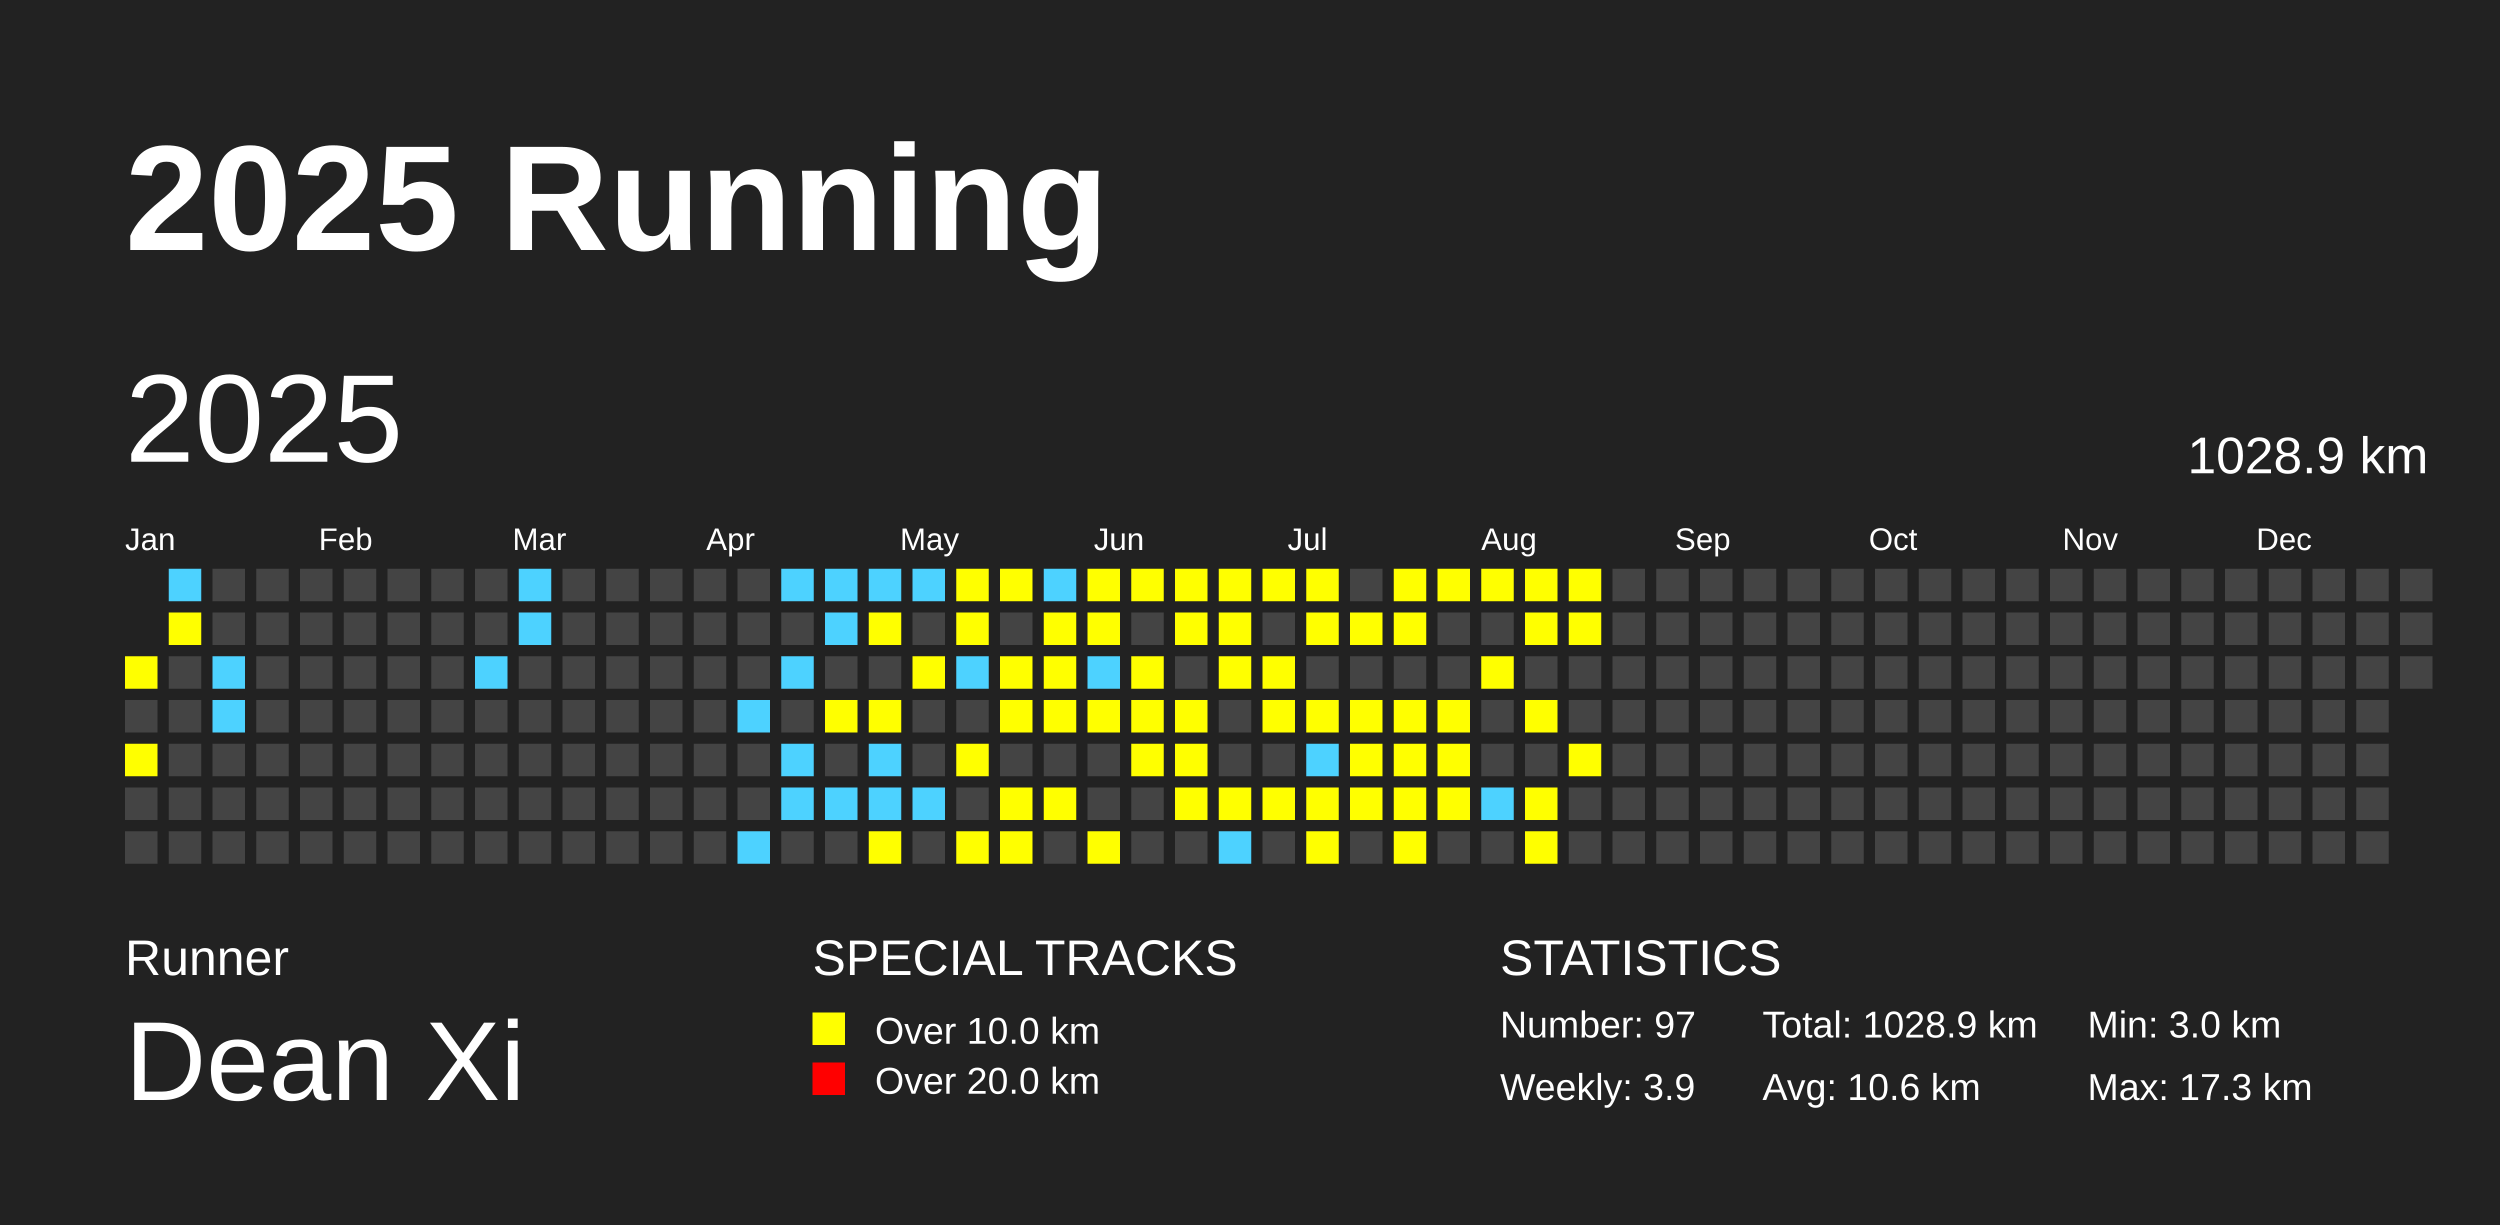
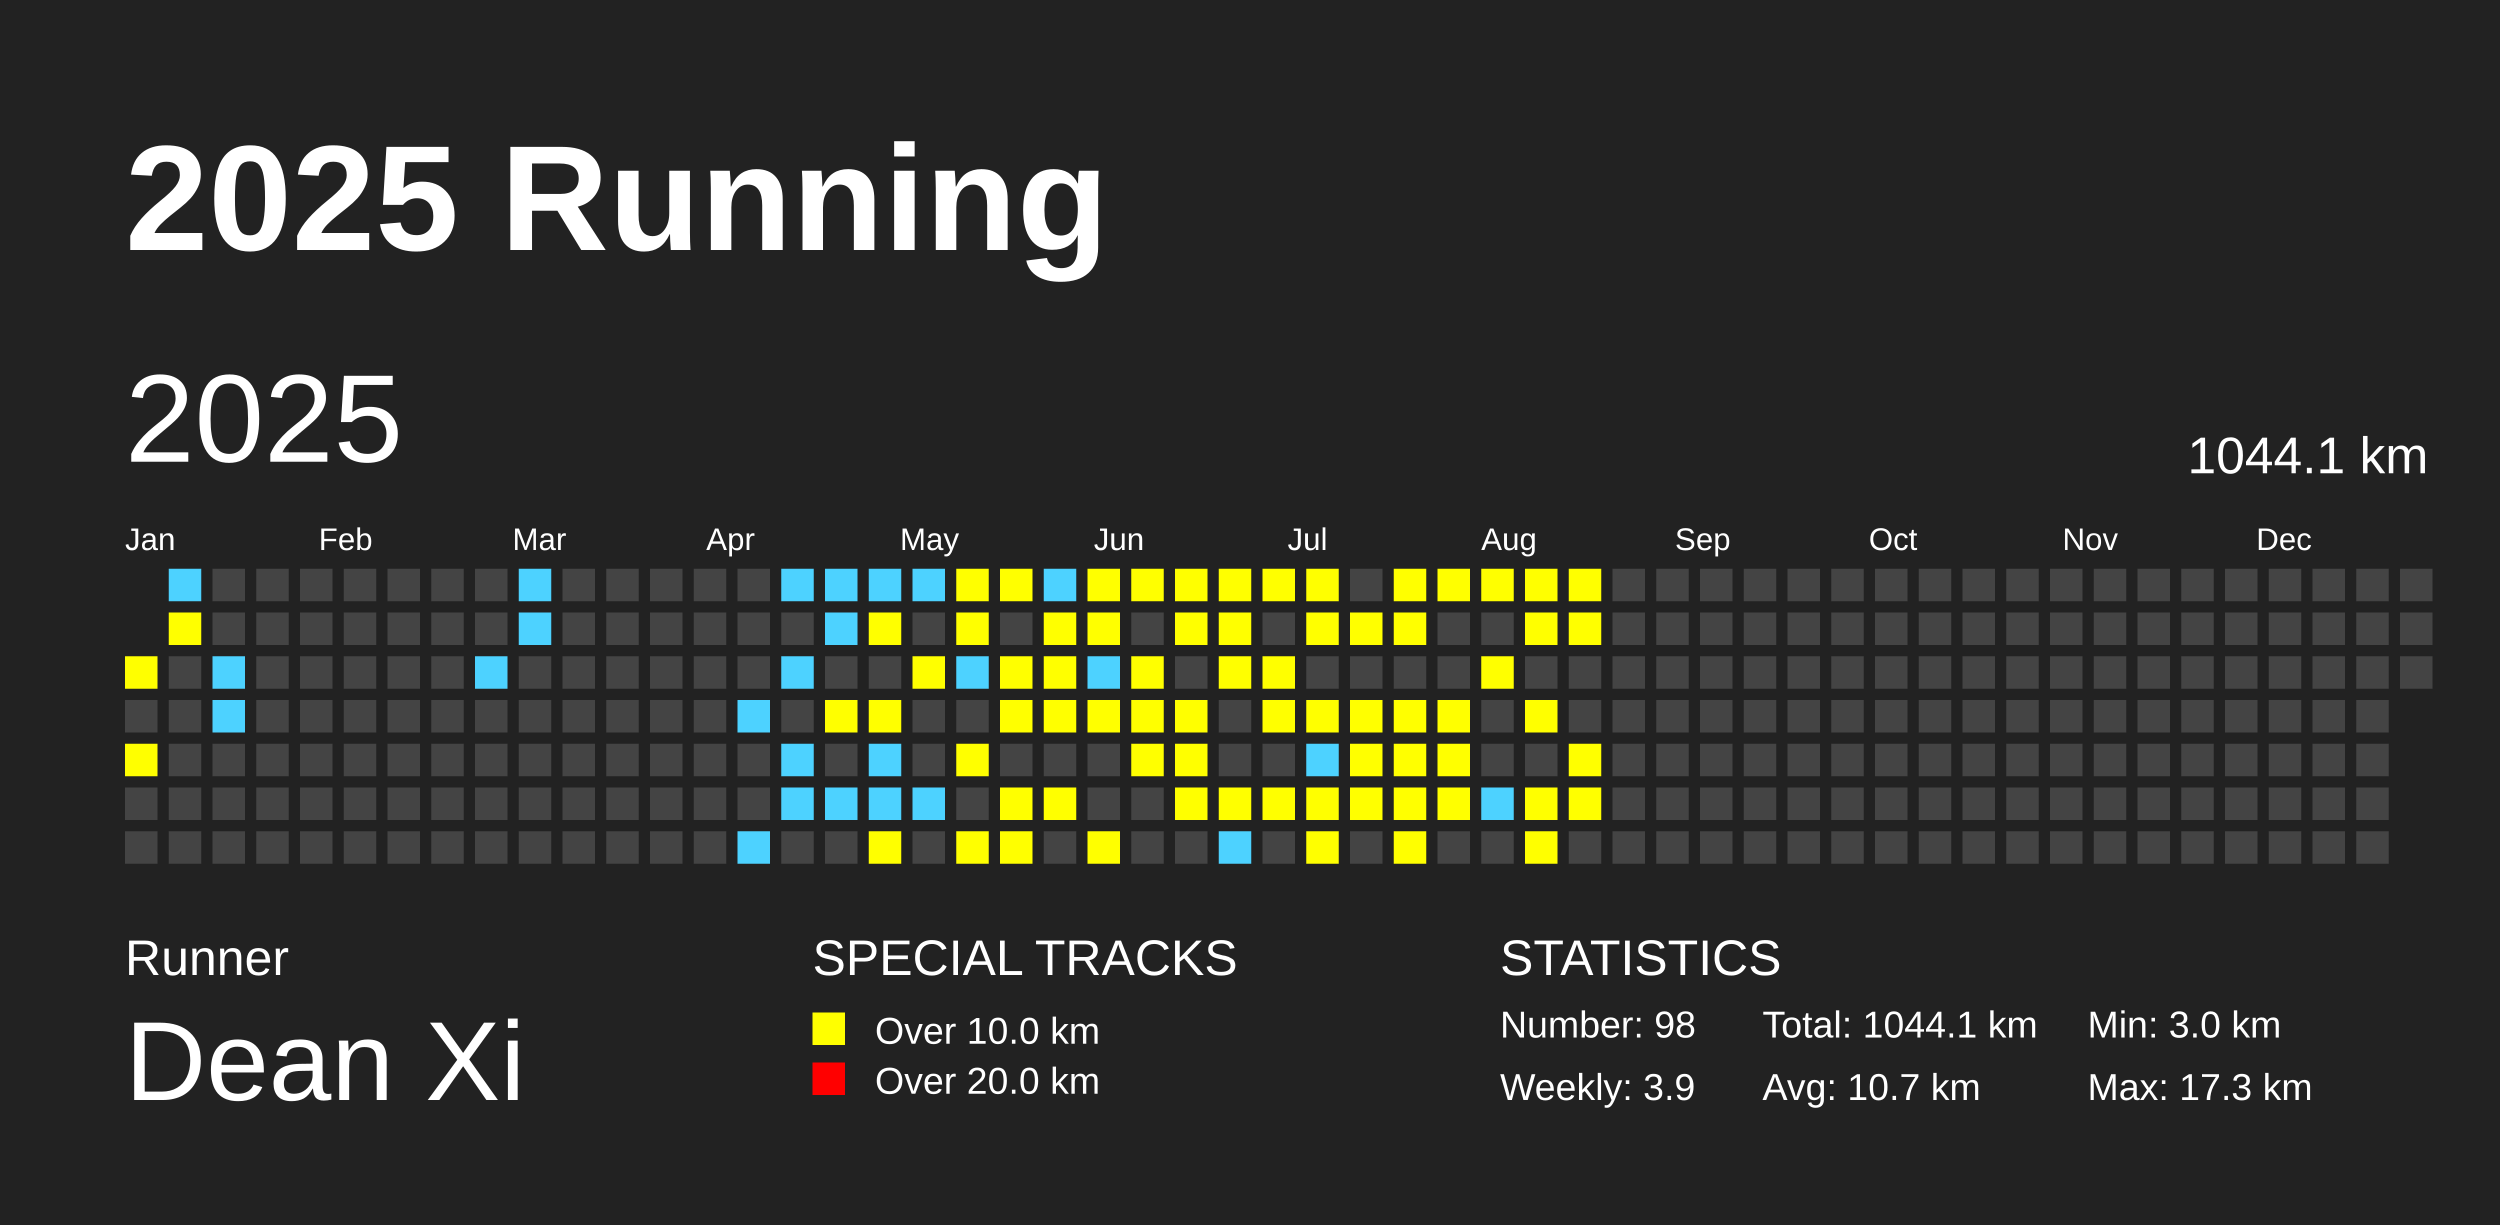
<svg xmlns="http://www.w3.org/2000/svg" baseProfile="full" height="98mm" version="1.1" viewBox="0,0,200,98" width="200mm">
  <defs />
  <rect fill="#222222" height="98" width="200" x="0" y="0" />
  <text fill="#FFFFFF" style="font-size:12px; font-family:Arial; font-weight:bold;" x="10" y="20">2025 Running</text>
  <text fill="#FFFFFF" style="font-size:4px; font-family:Arial" x="10" y="78">Runner</text>
  <text fill="#FFFFFF" style="font-size:9px; font-family:Arial" x="10" y="88">Dean Xi</text>
  <text fill="#FFFFFF" style="font-size:4px; font-family:Arial" x="65" y="78">SPECIAL TRACKS</text>
  <rect fill="yellow" height="2.6" width="2.6" x="65" y="81" />
  <text fill="#FFFFFF" style="font-size:3px; font-family:Arial" x="70" y="83.5">Over 10.0 km</text>
  <rect fill="red" height="2.6" width="2.6" x="65" y="85" />
  <text fill="#FFFFFF" style="font-size:3px; font-family:Arial" x="70" y="87.5">Over 20.0 km</text>
  <text fill="#FFFFFF" style="font-size:4px; font-family:Arial" x="120" y="78">STATISTICS</text>
-   <text fill="#FFFFFF" style="font-size:3px; font-family:Arial" x="120" y="83">Number: 97</text>
+   <text fill="#FFFFFF" style="font-size:3px; font-family:Arial" x="120" y="83">Number: 98</text>
  <text fill="#FFFFFF" style="font-size:3px; font-family:Arial" x="120" y="88">Weekly: 3.9</text>
-   <text fill="#FFFFFF" style="font-size:3px; font-family:Arial" x="141" y="83">Total: 1028.9 km</text>
-   <text fill="#FFFFFF" style="font-size:3px; font-family:Arial" x="141" y="88">Avg: 10.6 km</text>
+   <text fill="#FFFFFF" style="font-size:3px; font-family:Arial" x="141" y="83">Total: 1044.1 km</text>
+   <text fill="#FFFFFF" style="font-size:3px; font-family:Arial" x="141" y="88">Avg: 10.7 km</text>
  <text fill="#FFFFFF" style="font-size:3px; font-family:Arial" x="167" y="83">Min: 3.0 km</text>
  <text fill="#FFFFFF" style="font-size:3px; font-family:Arial" x="167" y="88">Max: 17.3 km</text>
  <text dominant-baseline="hanging" fill="#FFFFFF" style="font-size:10.0px; font-family:Arial;" x="10" y="30">2025</text>
-   <text dominant-baseline="hanging" fill="#FFFFFF" style="font-size:4.125px; font-family:Arial;" x="175" y="35">1028.9 km</text>
+   <text dominant-baseline="hanging" fill="#FFFFFF" style="font-size:4.125px; font-family:Arial;" x="175" y="35">1044.1 km</text>
  <text fill="#FFFFFF" style="font-size:2.5px; font-family:Arial" x="10.0" y="44">Jan</text>
  <text fill="#FFFFFF" style="font-size:2.5px; font-family:Arial" x="25.5" y="44">Feb</text>
  <text fill="#FFFFFF" style="font-size:2.5px; font-family:Arial" x="41.0" y="44">Mar</text>
  <text fill="#FFFFFF" style="font-size:2.5px; font-family:Arial" x="56.5" y="44">Apr</text>
  <text fill="#FFFFFF" style="font-size:2.5px; font-family:Arial" x="72.0" y="44">May</text>
  <text fill="#FFFFFF" style="font-size:2.5px; font-family:Arial" x="87.5" y="44">Jun</text>
  <text fill="#FFFFFF" style="font-size:2.5px; font-family:Arial" x="103.0" y="44">Jul</text>
  <text fill="#FFFFFF" style="font-size:2.5px; font-family:Arial" x="118.5" y="44">Aug</text>
  <text fill="#FFFFFF" style="font-size:2.5px; font-family:Arial" x="134.0" y="44">Sep</text>
  <text fill="#FFFFFF" style="font-size:2.5px; font-family:Arial" x="149.5" y="44">Oct</text>
  <text fill="#FFFFFF" style="font-size:2.5px; font-family:Arial" x="165.0" y="44">Nov</text>
  <text fill="#FFFFFF" style="font-size:2.5px; font-family:Arial" x="180.5" y="44">Dec</text>
  <rect fill="yellow" height="2.6" width="2.6" x="10.0" y="52.5" />
  <rect fill="#444444" height="2.6" width="2.6" x="10.0" y="56.0" />
  <rect fill="yellow" height="2.6" width="2.6" x="10.0" y="59.5" />
  <rect fill="#444444" height="2.6" width="2.6" x="10.0" y="63.0" />
  <rect fill="#444444" height="2.6" width="2.6" x="10.0" y="66.5" />
  <rect fill="#4DD2FF" height="2.6" width="2.6" x="13.5" y="45.5" />
  <rect fill="yellow" height="2.6" width="2.6" x="13.5" y="49.0" />
  <rect fill="#444444" height="2.6" width="2.6" x="13.5" y="52.5" />
  <rect fill="#444444" height="2.6" width="2.6" x="13.5" y="56.0" />
  <rect fill="#444444" height="2.6" width="2.6" x="13.5" y="59.5" />
  <rect fill="#444444" height="2.6" width="2.6" x="13.5" y="63.0" />
  <rect fill="#444444" height="2.6" width="2.6" x="13.5" y="66.5" />
  <rect fill="#444444" height="2.6" width="2.6" x="17.0" y="45.5" />
  <rect fill="#444444" height="2.6" width="2.6" x="17.0" y="49.0" />
  <rect fill="#4DD2FF" height="2.6" width="2.6" x="17.0" y="52.5" />
  <rect fill="#4DD2FF" height="2.6" width="2.6" x="17.0" y="56.0" />
  <rect fill="#444444" height="2.6" width="2.6" x="17.0" y="59.5" />
  <rect fill="#444444" height="2.6" width="2.6" x="17.0" y="63.0" />
  <rect fill="#444444" height="2.6" width="2.6" x="17.0" y="66.5" />
  <rect fill="#444444" height="2.6" width="2.6" x="20.5" y="45.5" />
  <rect fill="#444444" height="2.6" width="2.6" x="20.5" y="49.0" />
  <rect fill="#444444" height="2.6" width="2.6" x="20.5" y="52.5" />
  <rect fill="#444444" height="2.6" width="2.6" x="20.5" y="56.0" />
  <rect fill="#444444" height="2.6" width="2.6" x="20.5" y="59.5" />
  <rect fill="#444444" height="2.6" width="2.6" x="20.5" y="63.0" />
  <rect fill="#444444" height="2.6" width="2.6" x="20.5" y="66.5" />
  <rect fill="#444444" height="2.6" width="2.6" x="24.0" y="45.5" />
  <rect fill="#444444" height="2.6" width="2.6" x="24.0" y="49.0" />
  <rect fill="#444444" height="2.6" width="2.6" x="24.0" y="52.5" />
  <rect fill="#444444" height="2.6" width="2.6" x="24.0" y="56.0" />
  <rect fill="#444444" height="2.6" width="2.6" x="24.0" y="59.5" />
  <rect fill="#444444" height="2.6" width="2.6" x="24.0" y="63.0" />
  <rect fill="#444444" height="2.6" width="2.6" x="24.0" y="66.5" />
  <rect fill="#444444" height="2.6" width="2.6" x="27.5" y="45.5" />
  <rect fill="#444444" height="2.6" width="2.6" x="27.5" y="49.0" />
  <rect fill="#444444" height="2.6" width="2.6" x="27.5" y="52.5" />
  <rect fill="#444444" height="2.6" width="2.6" x="27.5" y="56.0" />
  <rect fill="#444444" height="2.6" width="2.6" x="27.5" y="59.5" />
  <rect fill="#444444" height="2.6" width="2.6" x="27.5" y="63.0" />
  <rect fill="#444444" height="2.6" width="2.6" x="27.5" y="66.5" />
  <rect fill="#444444" height="2.6" width="2.6" x="31.0" y="45.5" />
  <rect fill="#444444" height="2.6" width="2.6" x="31.0" y="49.0" />
  <rect fill="#444444" height="2.6" width="2.6" x="31.0" y="52.5" />
  <rect fill="#444444" height="2.6" width="2.6" x="31.0" y="56.0" />
  <rect fill="#444444" height="2.6" width="2.6" x="31.0" y="59.5" />
  <rect fill="#444444" height="2.6" width="2.6" x="31.0" y="63.0" />
  <rect fill="#444444" height="2.6" width="2.6" x="31.0" y="66.5" />
  <rect fill="#444444" height="2.6" width="2.6" x="34.5" y="45.5" />
  <rect fill="#444444" height="2.6" width="2.6" x="34.5" y="49.0" />
  <rect fill="#444444" height="2.6" width="2.6" x="34.5" y="52.5" />
  <rect fill="#444444" height="2.6" width="2.6" x="34.5" y="56.0" />
  <rect fill="#444444" height="2.6" width="2.6" x="34.5" y="59.5" />
  <rect fill="#444444" height="2.6" width="2.6" x="34.5" y="63.0" />
  <rect fill="#444444" height="2.6" width="2.6" x="34.5" y="66.5" />
  <rect fill="#444444" height="2.6" width="2.6" x="38.0" y="45.5" />
  <rect fill="#444444" height="2.6" width="2.6" x="38.0" y="49.0" />
  <rect fill="#4DD2FF" height="2.6" width="2.6" x="38.0" y="52.5" />
  <rect fill="#444444" height="2.6" width="2.6" x="38.0" y="56.0" />
  <rect fill="#444444" height="2.6" width="2.6" x="38.0" y="59.5" />
  <rect fill="#444444" height="2.6" width="2.6" x="38.0" y="63.0" />
  <rect fill="#444444" height="2.6" width="2.6" x="38.0" y="66.5" />
  <rect fill="#4DD2FF" height="2.6" width="2.6" x="41.5" y="45.5" />
  <rect fill="#4DD2FF" height="2.6" width="2.6" x="41.5" y="49.0" />
  <rect fill="#444444" height="2.6" width="2.6" x="41.5" y="52.5" />
  <rect fill="#444444" height="2.6" width="2.6" x="41.5" y="56.0" />
  <rect fill="#444444" height="2.6" width="2.6" x="41.5" y="59.5" />
  <rect fill="#444444" height="2.6" width="2.6" x="41.5" y="63.0" />
  <rect fill="#444444" height="2.6" width="2.6" x="41.5" y="66.5" />
  <rect fill="#444444" height="2.6" width="2.6" x="45.0" y="45.5" />
  <rect fill="#444444" height="2.6" width="2.6" x="45.0" y="49.0" />
  <rect fill="#444444" height="2.6" width="2.6" x="45.0" y="52.5" />
  <rect fill="#444444" height="2.6" width="2.6" x="45.0" y="56.0" />
  <rect fill="#444444" height="2.6" width="2.6" x="45.0" y="59.5" />
  <rect fill="#444444" height="2.6" width="2.6" x="45.0" y="63.0" />
  <rect fill="#444444" height="2.6" width="2.6" x="45.0" y="66.5" />
  <rect fill="#444444" height="2.6" width="2.6" x="48.5" y="45.5" />
  <rect fill="#444444" height="2.6" width="2.6" x="48.5" y="49.0" />
  <rect fill="#444444" height="2.6" width="2.6" x="48.5" y="52.5" />
  <rect fill="#444444" height="2.6" width="2.6" x="48.5" y="56.0" />
  <rect fill="#444444" height="2.6" width="2.6" x="48.5" y="59.5" />
  <rect fill="#444444" height="2.6" width="2.6" x="48.5" y="63.0" />
  <rect fill="#444444" height="2.6" width="2.6" x="48.5" y="66.5" />
  <rect fill="#444444" height="2.6" width="2.6" x="52.0" y="45.5" />
  <rect fill="#444444" height="2.6" width="2.6" x="52.0" y="49.0" />
  <rect fill="#444444" height="2.6" width="2.6" x="52.0" y="52.5" />
  <rect fill="#444444" height="2.6" width="2.6" x="52.0" y="56.0" />
  <rect fill="#444444" height="2.6" width="2.6" x="52.0" y="59.5" />
  <rect fill="#444444" height="2.6" width="2.6" x="52.0" y="63.0" />
  <rect fill="#444444" height="2.6" width="2.6" x="52.0" y="66.5" />
  <rect fill="#444444" height="2.6" width="2.6" x="55.5" y="45.5" />
  <rect fill="#444444" height="2.6" width="2.6" x="55.5" y="49.0" />
  <rect fill="#444444" height="2.6" width="2.6" x="55.5" y="52.5" />
  <rect fill="#444444" height="2.6" width="2.6" x="55.5" y="56.0" />
  <rect fill="#444444" height="2.6" width="2.6" x="55.5" y="59.5" />
  <rect fill="#444444" height="2.6" width="2.6" x="55.5" y="63.0" />
  <rect fill="#444444" height="2.6" width="2.6" x="55.5" y="66.5" />
  <rect fill="#444444" height="2.6" width="2.6" x="59.0" y="45.5" />
  <rect fill="#444444" height="2.6" width="2.6" x="59.0" y="49.0" />
  <rect fill="#444444" height="2.6" width="2.6" x="59.0" y="52.5" />
  <rect fill="#4DD2FF" height="2.6" width="2.6" x="59.0" y="56.0" />
  <rect fill="#444444" height="2.6" width="2.6" x="59.0" y="59.5" />
  <rect fill="#444444" height="2.6" width="2.6" x="59.0" y="63.0" />
  <rect fill="#4DD2FF" height="2.6" width="2.6" x="59.0" y="66.5" />
  <rect fill="#4DD2FF" height="2.6" width="2.6" x="62.5" y="45.5" />
  <rect fill="#444444" height="2.6" width="2.6" x="62.5" y="49.0" />
  <rect fill="#4DD2FF" height="2.6" width="2.6" x="62.5" y="52.5" />
  <rect fill="#444444" height="2.6" width="2.6" x="62.5" y="56.0" />
  <rect fill="#4DD2FF" height="2.6" width="2.6" x="62.5" y="59.5" />
  <rect fill="#4DD2FF" height="2.6" width="2.6" x="62.5" y="63.0" />
  <rect fill="#444444" height="2.6" width="2.6" x="62.5" y="66.5" />
  <rect fill="#4DD2FF" height="2.6" width="2.6" x="66.0" y="45.5" />
  <rect fill="#4DD2FF" height="2.6" width="2.6" x="66.0" y="49.0" />
  <rect fill="#444444" height="2.6" width="2.6" x="66.0" y="52.5" />
  <rect fill="yellow" height="2.6" width="2.6" x="66.0" y="56.0" />
  <rect fill="#444444" height="2.6" width="2.6" x="66.0" y="59.5" />
  <rect fill="#4DD2FF" height="2.6" width="2.6" x="66.0" y="63.0" />
  <rect fill="#444444" height="2.6" width="2.6" x="66.0" y="66.5" />
  <rect fill="#4DD2FF" height="2.6" width="2.6" x="69.5" y="45.5" />
  <rect fill="yellow" height="2.6" width="2.6" x="69.5" y="49.0" />
  <rect fill="#444444" height="2.6" width="2.6" x="69.5" y="52.5" />
  <rect fill="yellow" height="2.6" width="2.6" x="69.5" y="56.0" />
  <rect fill="#4DD2FF" height="2.6" width="2.6" x="69.5" y="59.5" />
  <rect fill="#4DD2FF" height="2.6" width="2.6" x="69.5" y="63.0" />
  <rect fill="yellow" height="2.6" width="2.6" x="69.5" y="66.5" />
  <rect fill="#4DD2FF" height="2.6" width="2.6" x="73.0" y="45.5" />
  <rect fill="#444444" height="2.6" width="2.6" x="73.0" y="49.0" />
  <rect fill="yellow" height="2.6" width="2.6" x="73.0" y="52.5" />
  <rect fill="#444444" height="2.6" width="2.6" x="73.0" y="56.0" />
  <rect fill="#444444" height="2.6" width="2.6" x="73.0" y="59.5" />
  <rect fill="#4DD2FF" height="2.6" width="2.6" x="73.0" y="63.0" />
  <rect fill="#444444" height="2.6" width="2.6" x="73.0" y="66.5" />
  <rect fill="yellow" height="2.6" width="2.6" x="76.5" y="45.5" />
  <rect fill="yellow" height="2.6" width="2.6" x="76.5" y="49.0" />
  <rect fill="#4DD2FF" height="2.6" width="2.6" x="76.5" y="52.5" />
  <rect fill="#444444" height="2.6" width="2.6" x="76.5" y="56.0" />
  <rect fill="yellow" height="2.6" width="2.6" x="76.5" y="59.5" />
  <rect fill="#444444" height="2.6" width="2.6" x="76.5" y="63.0" />
  <rect fill="yellow" height="2.6" width="2.6" x="76.5" y="66.5" />
  <rect fill="yellow" height="2.6" width="2.6" x="80.0" y="45.5" />
  <rect fill="#444444" height="2.6" width="2.6" x="80.0" y="49.0" />
  <rect fill="yellow" height="2.6" width="2.6" x="80.0" y="52.5" />
  <rect fill="yellow" height="2.6" width="2.6" x="80.0" y="56.0" />
  <rect fill="#444444" height="2.6" width="2.6" x="80.0" y="59.5" />
  <rect fill="yellow" height="2.6" width="2.6" x="80.0" y="63.0" />
  <rect fill="yellow" height="2.6" width="2.6" x="80.0" y="66.5" />
  <rect fill="#4DD2FF" height="2.6" width="2.6" x="83.5" y="45.5" />
  <rect fill="yellow" height="2.6" width="2.6" x="83.5" y="49.0" />
  <rect fill="yellow" height="2.6" width="2.6" x="83.5" y="52.5" />
  <rect fill="yellow" height="2.6" width="2.6" x="83.5" y="56.0" />
  <rect fill="#444444" height="2.6" width="2.6" x="83.5" y="59.5" />
  <rect fill="yellow" height="2.6" width="2.6" x="83.5" y="63.0" />
  <rect fill="#444444" height="2.6" width="2.6" x="83.5" y="66.5" />
  <rect fill="yellow" height="2.6" width="2.6" x="87.0" y="45.5" />
  <rect fill="yellow" height="2.6" width="2.6" x="87.0" y="49.0" />
  <rect fill="#4DD2FF" height="2.6" width="2.6" x="87.0" y="52.5" />
  <rect fill="yellow" height="2.6" width="2.6" x="87.0" y="56.0" />
  <rect fill="#444444" height="2.6" width="2.6" x="87.0" y="59.5" />
  <rect fill="#444444" height="2.6" width="2.6" x="87.0" y="63.0" />
  <rect fill="yellow" height="2.6" width="2.6" x="87.0" y="66.5" />
  <rect fill="yellow" height="2.6" width="2.6" x="90.5" y="45.5" />
  <rect fill="#444444" height="2.6" width="2.6" x="90.5" y="49.0" />
  <rect fill="yellow" height="2.6" width="2.6" x="90.5" y="52.5" />
  <rect fill="yellow" height="2.6" width="2.6" x="90.5" y="56.0" />
  <rect fill="yellow" height="2.6" width="2.6" x="90.5" y="59.5" />
  <rect fill="#444444" height="2.6" width="2.6" x="90.5" y="63.0" />
  <rect fill="#444444" height="2.6" width="2.6" x="90.5" y="66.5" />
  <rect fill="yellow" height="2.6" width="2.6" x="94.0" y="45.5" />
  <rect fill="yellow" height="2.6" width="2.6" x="94.0" y="49.0" />
  <rect fill="#444444" height="2.6" width="2.6" x="94.0" y="52.5" />
  <rect fill="yellow" height="2.6" width="2.6" x="94.0" y="56.0" />
  <rect fill="yellow" height="2.6" width="2.6" x="94.0" y="59.5" />
  <rect fill="yellow" height="2.6" width="2.6" x="94.0" y="63.0" />
  <rect fill="#444444" height="2.6" width="2.6" x="94.0" y="66.5" />
  <rect fill="yellow" height="2.6" width="2.6" x="97.5" y="45.5" />
  <rect fill="yellow" height="2.6" width="2.6" x="97.5" y="49.0" />
  <rect fill="yellow" height="2.6" width="2.6" x="97.5" y="52.5" />
  <rect fill="#444444" height="2.6" width="2.6" x="97.5" y="56.0" />
  <rect fill="#444444" height="2.6" width="2.6" x="97.5" y="59.5" />
  <rect fill="yellow" height="2.6" width="2.6" x="97.5" y="63.0" />
  <rect fill="#4DD2FF" height="2.6" width="2.6" x="97.5" y="66.5" />
  <rect fill="yellow" height="2.6" width="2.6" x="101.0" y="45.5" />
  <rect fill="#444444" height="2.6" width="2.6" x="101.0" y="49.0" />
  <rect fill="yellow" height="2.6" width="2.6" x="101.0" y="52.5" />
  <rect fill="yellow" height="2.6" width="2.6" x="101.0" y="56.0" />
  <rect fill="#444444" height="2.6" width="2.6" x="101.0" y="59.5" />
  <rect fill="yellow" height="2.6" width="2.6" x="101.0" y="63.0" />
  <rect fill="#444444" height="2.6" width="2.6" x="101.0" y="66.5" />
  <rect fill="yellow" height="2.6" width="2.6" x="104.5" y="45.5" />
  <rect fill="yellow" height="2.6" width="2.6" x="104.5" y="49.0" />
  <rect fill="#444444" height="2.6" width="2.6" x="104.5" y="52.5" />
  <rect fill="yellow" height="2.6" width="2.6" x="104.5" y="56.0" />
  <rect fill="#4DD2FF" height="2.6" width="2.6" x="104.5" y="59.5" />
  <rect fill="yellow" height="2.6" width="2.6" x="104.5" y="63.0" />
  <rect fill="yellow" height="2.6" width="2.6" x="104.5" y="66.5" />
  <rect fill="#444444" height="2.6" width="2.6" x="108.0" y="45.5" />
  <rect fill="yellow" height="2.6" width="2.6" x="108.0" y="49.0" />
  <rect fill="#444444" height="2.6" width="2.6" x="108.0" y="52.5" />
  <rect fill="yellow" height="2.6" width="2.6" x="108.0" y="56.0" />
  <rect fill="yellow" height="2.6" width="2.6" x="108.0" y="59.5" />
  <rect fill="yellow" height="2.6" width="2.6" x="108.0" y="63.0" />
  <rect fill="#444444" height="2.6" width="2.6" x="108.0" y="66.5" />
  <rect fill="yellow" height="2.6" width="2.6" x="111.5" y="45.5" />
  <rect fill="yellow" height="2.6" width="2.6" x="111.5" y="49.0" />
  <rect fill="#444444" height="2.6" width="2.6" x="111.5" y="52.5" />
  <rect fill="yellow" height="2.6" width="2.6" x="111.5" y="56.0" />
  <rect fill="yellow" height="2.6" width="2.6" x="111.5" y="59.5" />
  <rect fill="yellow" height="2.6" width="2.6" x="111.5" y="63.0" />
  <rect fill="yellow" height="2.6" width="2.6" x="111.5" y="66.5" />
  <rect fill="yellow" height="2.6" width="2.6" x="115.0" y="45.5" />
  <rect fill="#444444" height="2.6" width="2.6" x="115.0" y="49.0" />
  <rect fill="#444444" height="2.6" width="2.6" x="115.0" y="52.5" />
  <rect fill="yellow" height="2.6" width="2.6" x="115.0" y="56.0" />
  <rect fill="yellow" height="2.6" width="2.6" x="115.0" y="59.5" />
  <rect fill="yellow" height="2.6" width="2.6" x="115.0" y="63.0" />
  <rect fill="#444444" height="2.6" width="2.6" x="115.0" y="66.5" />
  <rect fill="yellow" height="2.6" width="2.6" x="118.5" y="45.5" />
  <rect fill="#444444" height="2.6" width="2.6" x="118.5" y="49.0" />
  <rect fill="yellow" height="2.6" width="2.6" x="118.5" y="52.5" />
  <rect fill="#444444" height="2.6" width="2.6" x="118.5" y="56.0" />
  <rect fill="#444444" height="2.6" width="2.6" x="118.5" y="59.5" />
  <rect fill="#4DD2FF" height="2.6" width="2.6" x="118.5" y="63.0" />
  <rect fill="#444444" height="2.6" width="2.6" x="118.5" y="66.5" />
  <rect fill="yellow" height="2.6" width="2.6" x="122.0" y="45.5" />
  <rect fill="yellow" height="2.6" width="2.6" x="122.0" y="49.0" />
  <rect fill="#444444" height="2.6" width="2.6" x="122.0" y="52.5" />
  <rect fill="yellow" height="2.6" width="2.6" x="122.0" y="56.0" />
  <rect fill="#444444" height="2.6" width="2.6" x="122.0" y="59.5" />
  <rect fill="yellow" height="2.6" width="2.6" x="122.0" y="63.0" />
  <rect fill="yellow" height="2.6" width="2.6" x="122.0" y="66.5" />
  <rect fill="yellow" height="2.6" width="2.6" x="125.5" y="45.5" />
  <rect fill="yellow" height="2.6" width="2.6" x="125.5" y="49.0" />
  <rect fill="#444444" height="2.6" width="2.6" x="125.5" y="52.5" />
  <rect fill="#444444" height="2.6" width="2.6" x="125.5" y="56.0" />
  <rect fill="yellow" height="2.6" width="2.6" x="125.5" y="59.5" />
-   <rect fill="#444444" height="2.6" width="2.6" x="125.5" y="63.0" />
+   <rect fill="yellow" height="2.6" width="2.6" x="125.5" y="63.0" />
  <rect fill="#444444" height="2.6" width="2.6" x="125.5" y="66.5" />
  <rect fill="#444444" height="2.6" width="2.6" x="129.0" y="45.5" />
  <rect fill="#444444" height="2.6" width="2.6" x="129.0" y="49.0" />
  <rect fill="#444444" height="2.6" width="2.6" x="129.0" y="52.5" />
  <rect fill="#444444" height="2.6" width="2.6" x="129.0" y="56.0" />
  <rect fill="#444444" height="2.6" width="2.6" x="129.0" y="59.5" />
  <rect fill="#444444" height="2.6" width="2.6" x="129.0" y="63.0" />
  <rect fill="#444444" height="2.6" width="2.6" x="129.0" y="66.5" />
  <rect fill="#444444" height="2.6" width="2.6" x="132.5" y="45.5" />
  <rect fill="#444444" height="2.6" width="2.6" x="132.5" y="49.0" />
  <rect fill="#444444" height="2.6" width="2.6" x="132.5" y="52.5" />
  <rect fill="#444444" height="2.6" width="2.6" x="132.5" y="56.0" />
  <rect fill="#444444" height="2.6" width="2.6" x="132.5" y="59.5" />
  <rect fill="#444444" height="2.6" width="2.6" x="132.5" y="63.0" />
  <rect fill="#444444" height="2.6" width="2.6" x="132.5" y="66.5" />
  <rect fill="#444444" height="2.6" width="2.6" x="136.0" y="45.5" />
  <rect fill="#444444" height="2.6" width="2.6" x="136.0" y="49.0" />
  <rect fill="#444444" height="2.6" width="2.6" x="136.0" y="52.5" />
  <rect fill="#444444" height="2.6" width="2.6" x="136.0" y="56.0" />
  <rect fill="#444444" height="2.6" width="2.6" x="136.0" y="59.5" />
  <rect fill="#444444" height="2.6" width="2.6" x="136.0" y="63.0" />
  <rect fill="#444444" height="2.6" width="2.6" x="136.0" y="66.5" />
  <rect fill="#444444" height="2.6" width="2.6" x="139.5" y="45.5" />
  <rect fill="#444444" height="2.6" width="2.6" x="139.5" y="49.0" />
  <rect fill="#444444" height="2.6" width="2.6" x="139.5" y="52.5" />
  <rect fill="#444444" height="2.6" width="2.6" x="139.5" y="56.0" />
  <rect fill="#444444" height="2.6" width="2.6" x="139.5" y="59.5" />
  <rect fill="#444444" height="2.6" width="2.6" x="139.5" y="63.0" />
  <rect fill="#444444" height="2.6" width="2.6" x="139.5" y="66.5" />
  <rect fill="#444444" height="2.6" width="2.6" x="143.0" y="45.5" />
  <rect fill="#444444" height="2.6" width="2.6" x="143.0" y="49.0" />
  <rect fill="#444444" height="2.6" width="2.6" x="143.0" y="52.5" />
  <rect fill="#444444" height="2.6" width="2.6" x="143.0" y="56.0" />
  <rect fill="#444444" height="2.6" width="2.6" x="143.0" y="59.5" />
  <rect fill="#444444" height="2.6" width="2.6" x="143.0" y="63.0" />
  <rect fill="#444444" height="2.6" width="2.6" x="143.0" y="66.5" />
  <rect fill="#444444" height="2.6" width="2.6" x="146.5" y="45.5" />
  <rect fill="#444444" height="2.6" width="2.6" x="146.5" y="49.0" />
  <rect fill="#444444" height="2.6" width="2.6" x="146.5" y="52.5" />
  <rect fill="#444444" height="2.6" width="2.6" x="146.5" y="56.0" />
  <rect fill="#444444" height="2.6" width="2.6" x="146.5" y="59.5" />
  <rect fill="#444444" height="2.6" width="2.6" x="146.5" y="63.0" />
  <rect fill="#444444" height="2.6" width="2.6" x="146.5" y="66.5" />
  <rect fill="#444444" height="2.6" width="2.6" x="150.0" y="45.5" />
  <rect fill="#444444" height="2.6" width="2.6" x="150.0" y="49.0" />
  <rect fill="#444444" height="2.6" width="2.6" x="150.0" y="52.5" />
  <rect fill="#444444" height="2.6" width="2.6" x="150.0" y="56.0" />
  <rect fill="#444444" height="2.6" width="2.6" x="150.0" y="59.5" />
  <rect fill="#444444" height="2.6" width="2.6" x="150.0" y="63.0" />
  <rect fill="#444444" height="2.6" width="2.6" x="150.0" y="66.5" />
  <rect fill="#444444" height="2.6" width="2.6" x="153.5" y="45.5" />
  <rect fill="#444444" height="2.6" width="2.6" x="153.5" y="49.0" />
  <rect fill="#444444" height="2.6" width="2.6" x="153.5" y="52.5" />
  <rect fill="#444444" height="2.6" width="2.6" x="153.5" y="56.0" />
  <rect fill="#444444" height="2.6" width="2.6" x="153.5" y="59.5" />
  <rect fill="#444444" height="2.6" width="2.6" x="153.5" y="63.0" />
  <rect fill="#444444" height="2.6" width="2.6" x="153.5" y="66.5" />
  <rect fill="#444444" height="2.6" width="2.6" x="157.0" y="45.5" />
  <rect fill="#444444" height="2.6" width="2.6" x="157.0" y="49.0" />
  <rect fill="#444444" height="2.6" width="2.6" x="157.0" y="52.5" />
  <rect fill="#444444" height="2.6" width="2.6" x="157.0" y="56.0" />
  <rect fill="#444444" height="2.6" width="2.6" x="157.0" y="59.5" />
  <rect fill="#444444" height="2.6" width="2.6" x="157.0" y="63.0" />
  <rect fill="#444444" height="2.6" width="2.6" x="157.0" y="66.5" />
  <rect fill="#444444" height="2.6" width="2.6" x="160.5" y="45.5" />
  <rect fill="#444444" height="2.6" width="2.6" x="160.5" y="49.0" />
  <rect fill="#444444" height="2.6" width="2.6" x="160.5" y="52.5" />
  <rect fill="#444444" height="2.6" width="2.6" x="160.5" y="56.0" />
  <rect fill="#444444" height="2.6" width="2.6" x="160.5" y="59.5" />
  <rect fill="#444444" height="2.6" width="2.6" x="160.5" y="63.0" />
  <rect fill="#444444" height="2.6" width="2.6" x="160.5" y="66.5" />
  <rect fill="#444444" height="2.6" width="2.6" x="164.0" y="45.5" />
  <rect fill="#444444" height="2.6" width="2.6" x="164.0" y="49.0" />
  <rect fill="#444444" height="2.6" width="2.6" x="164.0" y="52.5" />
  <rect fill="#444444" height="2.6" width="2.6" x="164.0" y="56.0" />
  <rect fill="#444444" height="2.6" width="2.6" x="164.0" y="59.5" />
  <rect fill="#444444" height="2.6" width="2.6" x="164.0" y="63.0" />
  <rect fill="#444444" height="2.6" width="2.6" x="164.0" y="66.5" />
  <rect fill="#444444" height="2.6" width="2.6" x="167.5" y="45.5" />
  <rect fill="#444444" height="2.6" width="2.6" x="167.5" y="49.0" />
  <rect fill="#444444" height="2.6" width="2.6" x="167.5" y="52.5" />
  <rect fill="#444444" height="2.6" width="2.6" x="167.5" y="56.0" />
  <rect fill="#444444" height="2.6" width="2.6" x="167.5" y="59.5" />
  <rect fill="#444444" height="2.6" width="2.6" x="167.5" y="63.0" />
  <rect fill="#444444" height="2.6" width="2.6" x="167.5" y="66.5" />
  <rect fill="#444444" height="2.6" width="2.6" x="171.0" y="45.5" />
  <rect fill="#444444" height="2.6" width="2.6" x="171.0" y="49.0" />
  <rect fill="#444444" height="2.6" width="2.6" x="171.0" y="52.5" />
  <rect fill="#444444" height="2.6" width="2.6" x="171.0" y="56.0" />
  <rect fill="#444444" height="2.6" width="2.6" x="171.0" y="59.5" />
  <rect fill="#444444" height="2.6" width="2.6" x="171.0" y="63.0" />
  <rect fill="#444444" height="2.6" width="2.6" x="171.0" y="66.5" />
  <rect fill="#444444" height="2.6" width="2.6" x="174.5" y="45.5" />
  <rect fill="#444444" height="2.6" width="2.6" x="174.5" y="49.0" />
  <rect fill="#444444" height="2.6" width="2.6" x="174.5" y="52.5" />
  <rect fill="#444444" height="2.6" width="2.6" x="174.5" y="56.0" />
  <rect fill="#444444" height="2.6" width="2.6" x="174.5" y="59.5" />
  <rect fill="#444444" height="2.6" width="2.6" x="174.5" y="63.0" />
  <rect fill="#444444" height="2.6" width="2.6" x="174.5" y="66.5" />
  <rect fill="#444444" height="2.6" width="2.6" x="178.0" y="45.5" />
  <rect fill="#444444" height="2.6" width="2.6" x="178.0" y="49.0" />
  <rect fill="#444444" height="2.6" width="2.6" x="178.0" y="52.5" />
  <rect fill="#444444" height="2.6" width="2.6" x="178.0" y="56.0" />
  <rect fill="#444444" height="2.6" width="2.6" x="178.0" y="59.5" />
  <rect fill="#444444" height="2.6" width="2.6" x="178.0" y="63.0" />
  <rect fill="#444444" height="2.6" width="2.6" x="178.0" y="66.5" />
  <rect fill="#444444" height="2.6" width="2.6" x="181.5" y="45.5" />
  <rect fill="#444444" height="2.6" width="2.6" x="181.5" y="49.0" />
  <rect fill="#444444" height="2.6" width="2.6" x="181.5" y="52.5" />
  <rect fill="#444444" height="2.6" width="2.6" x="181.5" y="56.0" />
  <rect fill="#444444" height="2.6" width="2.6" x="181.5" y="59.5" />
  <rect fill="#444444" height="2.6" width="2.6" x="181.5" y="63.0" />
  <rect fill="#444444" height="2.6" width="2.6" x="181.5" y="66.5" />
  <rect fill="#444444" height="2.6" width="2.6" x="185.0" y="45.5" />
  <rect fill="#444444" height="2.6" width="2.6" x="185.0" y="49.0" />
  <rect fill="#444444" height="2.6" width="2.6" x="185.0" y="52.5" />
  <rect fill="#444444" height="2.6" width="2.6" x="185.0" y="56.0" />
  <rect fill="#444444" height="2.6" width="2.6" x="185.0" y="59.5" />
  <rect fill="#444444" height="2.6" width="2.6" x="185.0" y="63.0" />
  <rect fill="#444444" height="2.6" width="2.6" x="185.0" y="66.5" />
  <rect fill="#444444" height="2.6" width="2.6" x="188.5" y="45.5" />
  <rect fill="#444444" height="2.6" width="2.6" x="188.5" y="49.0" />
  <rect fill="#444444" height="2.6" width="2.6" x="188.5" y="52.5" />
  <rect fill="#444444" height="2.6" width="2.6" x="188.5" y="56.0" />
  <rect fill="#444444" height="2.6" width="2.6" x="188.5" y="59.5" />
  <rect fill="#444444" height="2.6" width="2.6" x="188.5" y="63.0" />
  <rect fill="#444444" height="2.6" width="2.6" x="188.5" y="66.5" />
  <rect fill="#444444" height="2.6" width="2.6" x="192.0" y="45.5" />
  <rect fill="#444444" height="2.6" width="2.6" x="192.0" y="49.0" />
  <rect fill="#444444" height="2.6" width="2.6" x="192.0" y="52.5" />
</svg>
